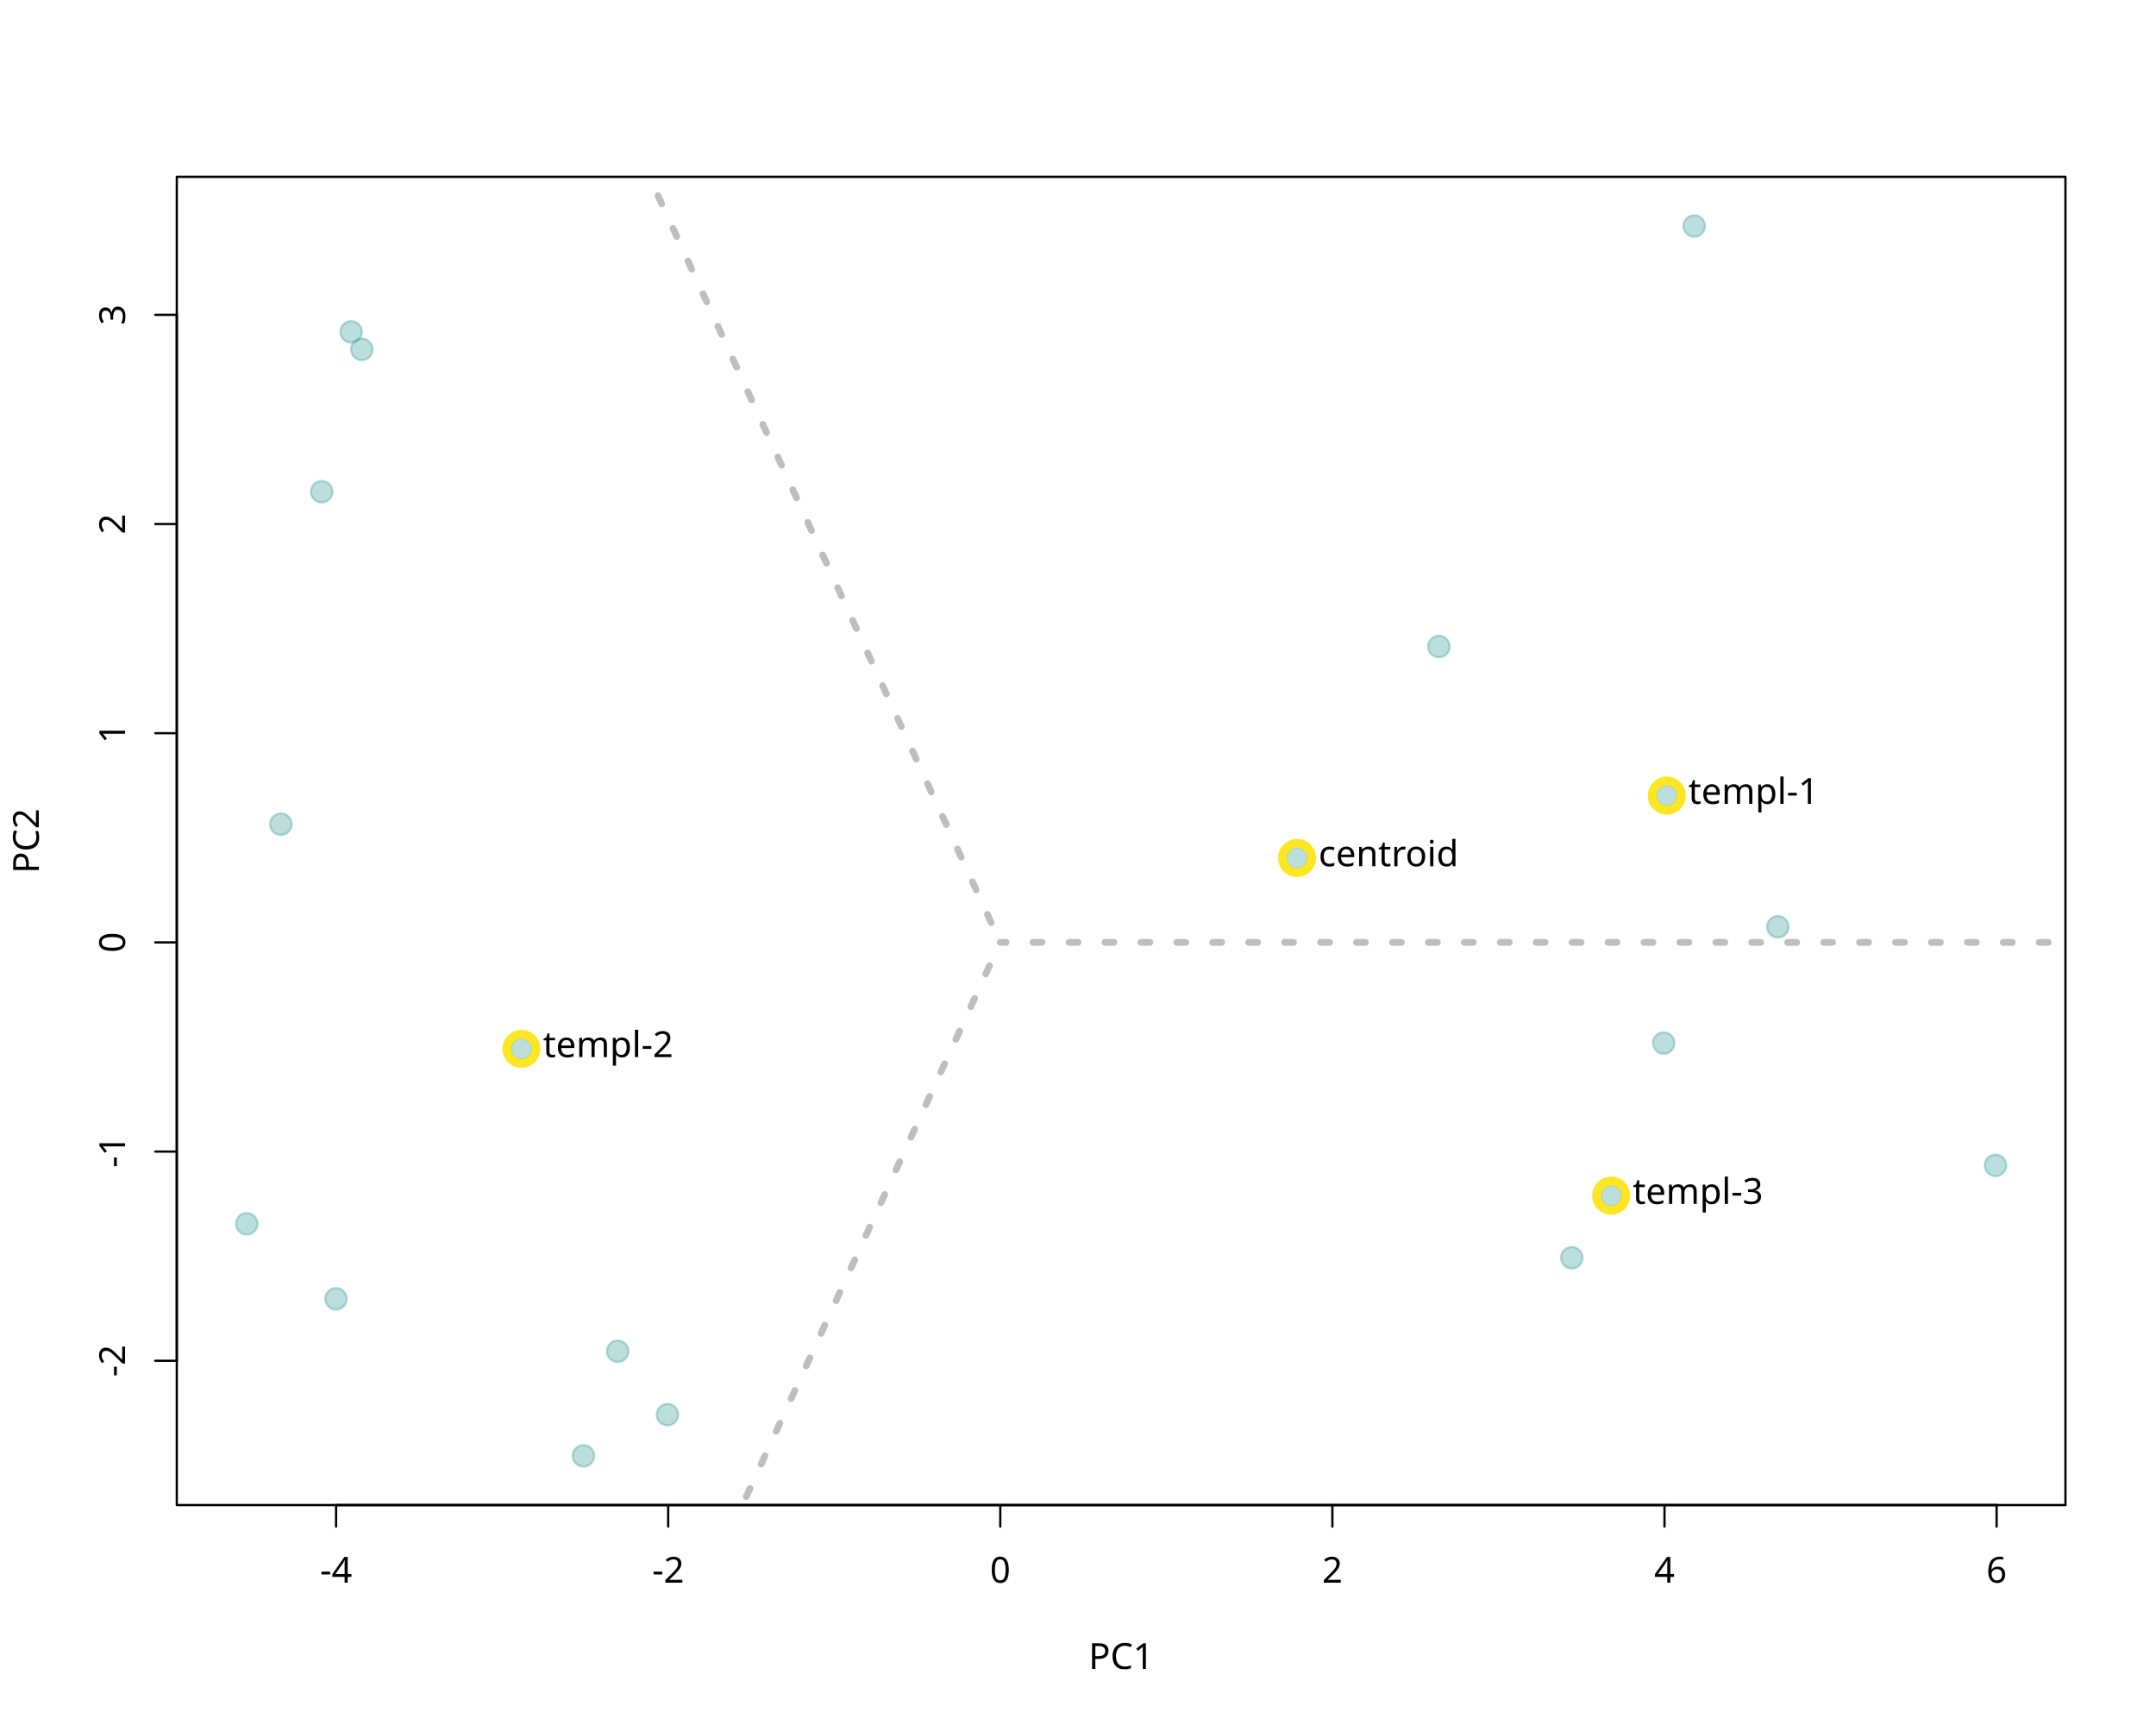
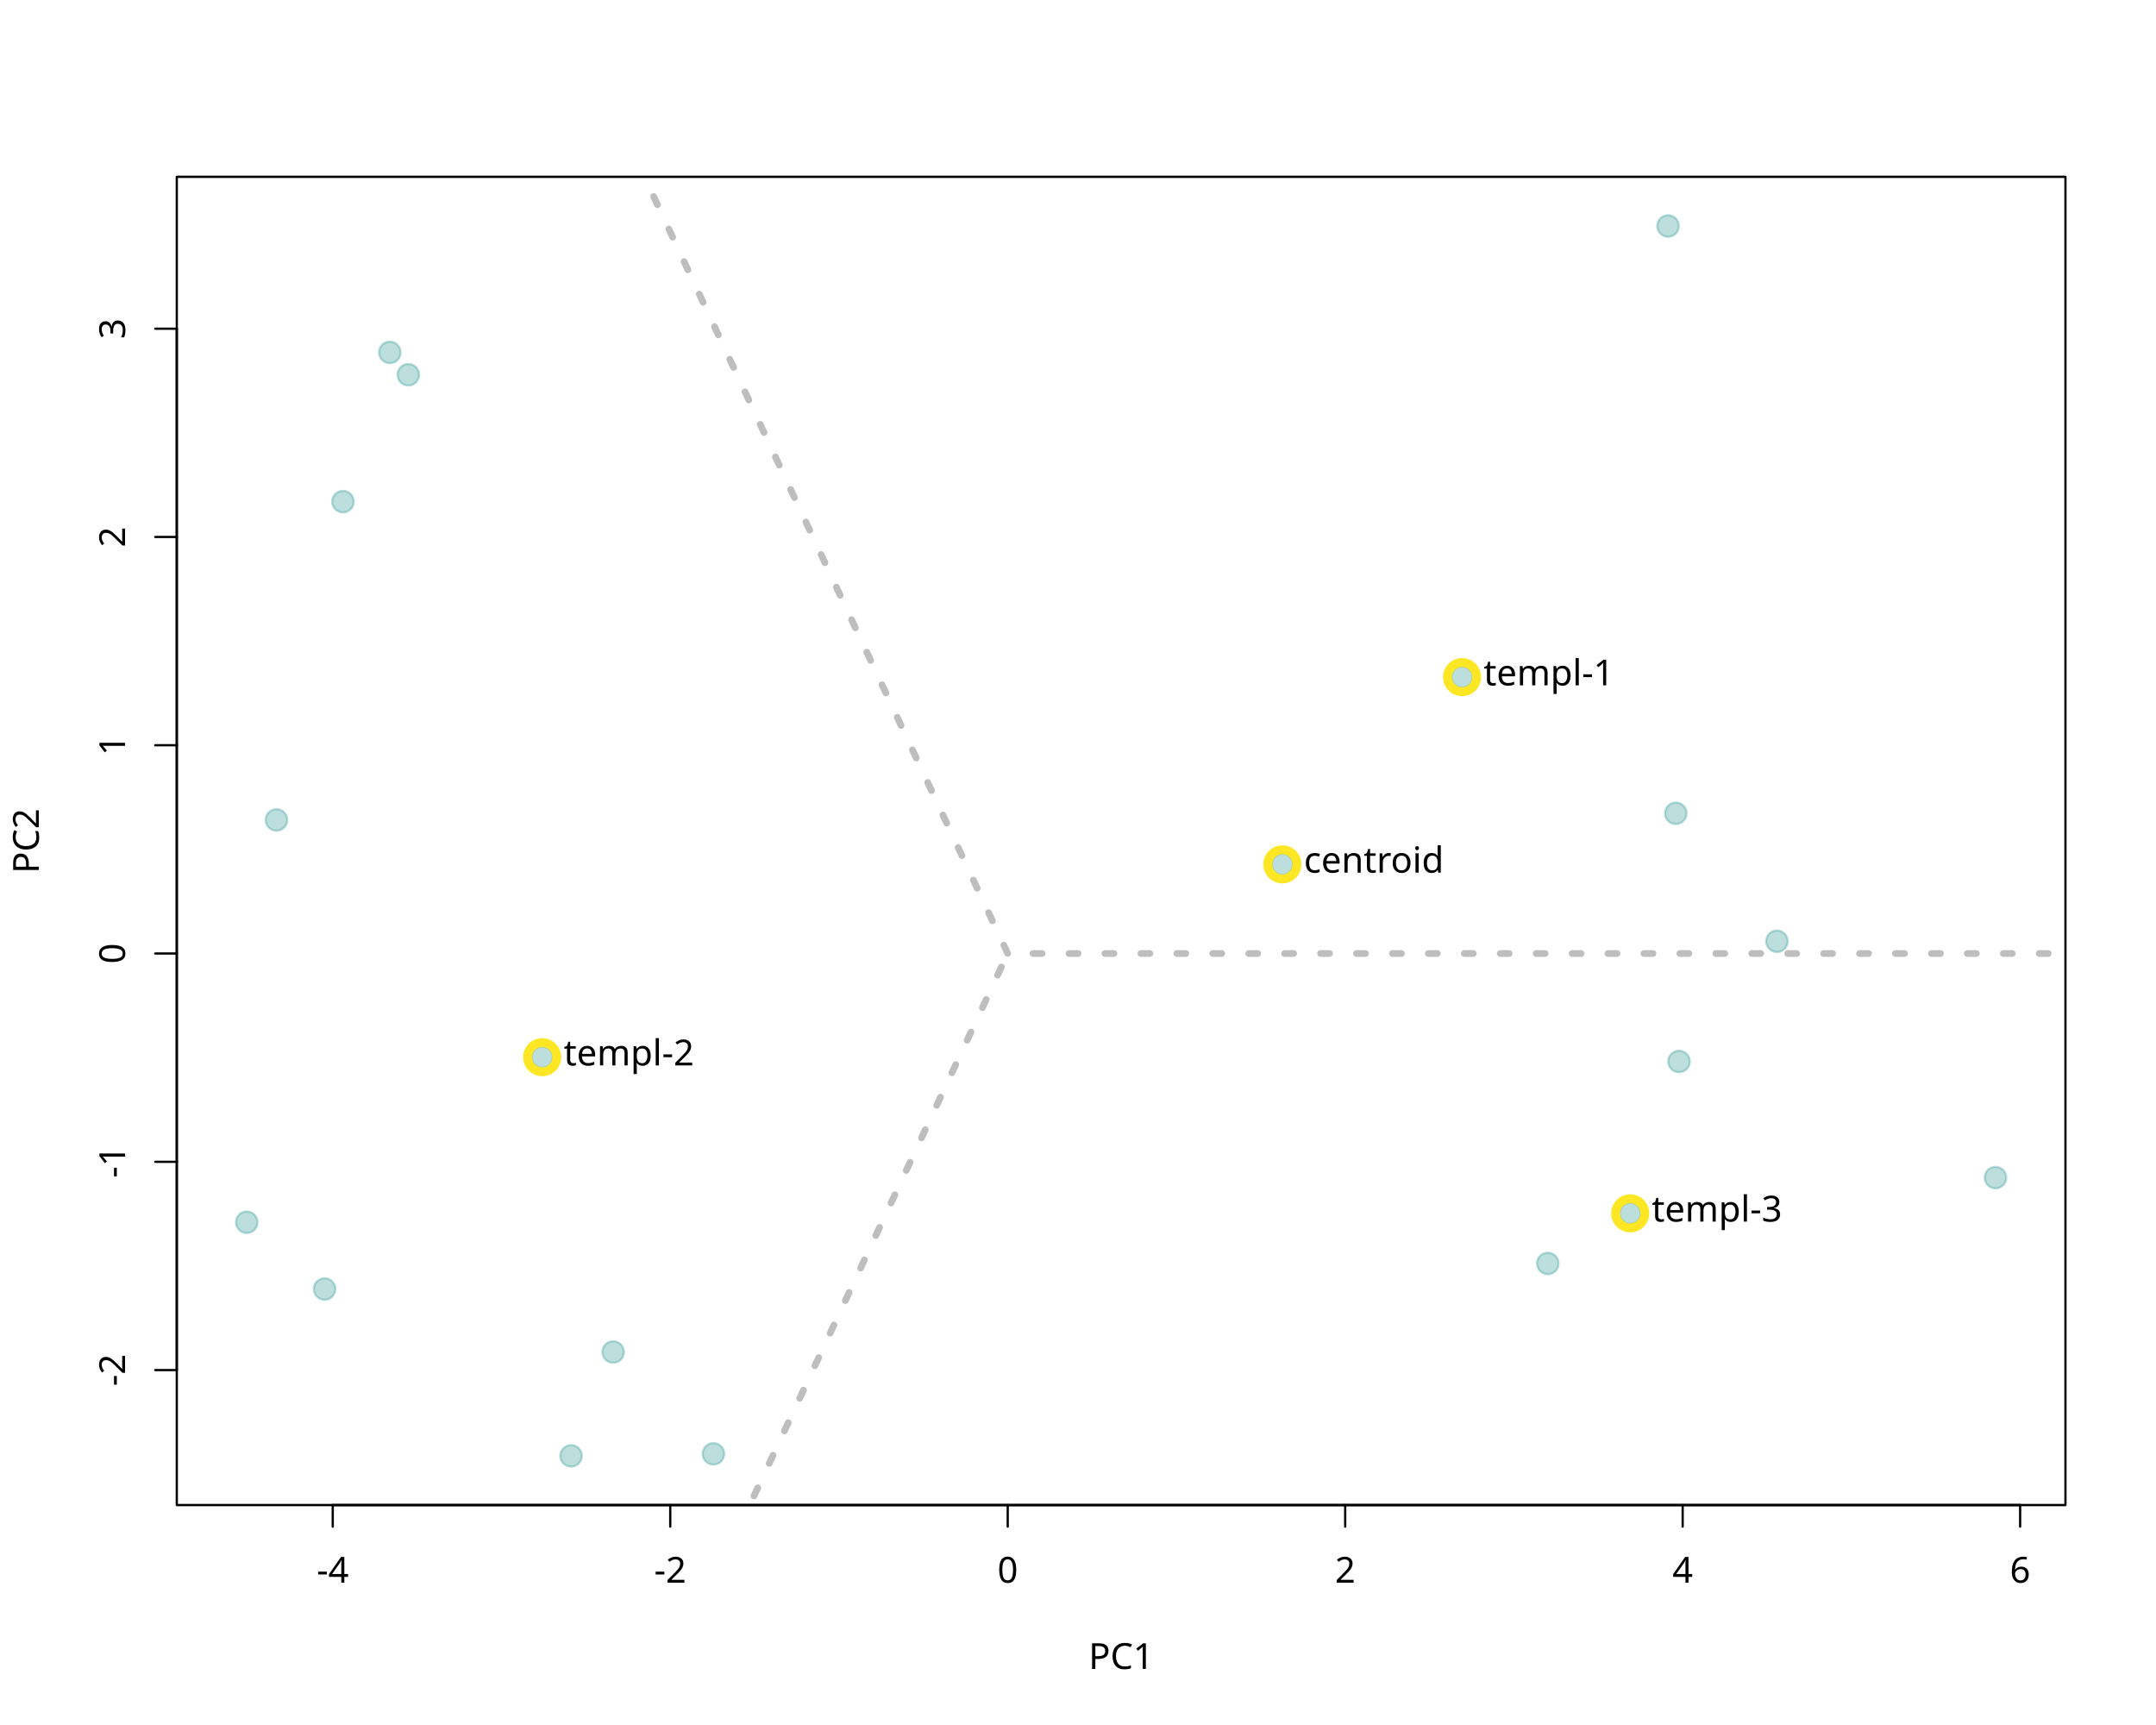
<svg xmlns="http://www.w3.org/2000/svg" class="svglite" data-engine-version="2.0" width="720.00pt" height="576.00pt" viewBox="0 0 720.00 576.00">
  <defs>
    <style type="text/css">
    .svglite line, .svglite polyline, .svglite polygon, .svglite path, .svglite rect, .svglite circle {
      fill: none;
      stroke: #000000;
      stroke-linecap: round;
      stroke-linejoin: round;
      stroke-miterlimit: 10.00;
    }
  </style>
  </defs>
  <rect width="100%" height="100%" style="stroke: none; fill: #FFFFFF;" />
  <defs>
    <clipPath id="cpMC4wMHw3MjAuMDB8MC4wMHw1NzYuMDA=">
      <rect x="0.00" y="0.00" width="720.00" height="576.00" />
    </clipPath>
  </defs>
  <g clip-path="url(#cpMC4wMHw3MjAuMDB8MC4wMHw1NzYuMDA=)">
</g>
  <defs>
    <clipPath id="cpNTkuMDR8Njg5Ljc2fDU5LjA0fDUwMi41Ng==">
      <rect x="59.04" y="59.04" width="630.72" height="443.52" />
    </clipPath>
  </defs>
  <g clip-path="url(#cpNTkuMDR8Njg5Ljc2fDU5LjA0fDUwMi41Ng==)">
-     <circle cx="565.78" cy="75.47" r="3.60" style="stroke-width: 0.75; stroke: #21908C; stroke-opacity: 0.30; fill: #21908C; fill-opacity: 0.30;" />
-     <circle cx="524.91" cy="419.98" r="3.60" style="stroke-width: 0.75; stroke: #21908C; stroke-opacity: 0.30; fill: #21908C; fill-opacity: 0.30;" />
-     <circle cx="666.40" cy="389.13" r="3.60" style="stroke-width: 0.75; stroke: #21908C; stroke-opacity: 0.30; fill: #21908C; fill-opacity: 0.30;" />
-     <circle cx="593.70" cy="309.46" r="3.60" style="stroke-width: 0.75; stroke: #21908C; stroke-opacity: 0.30; fill: #21908C; fill-opacity: 0.30;" />
-     <circle cx="433.14" cy="286.49" r="3.60" style="stroke-width: 0.75; stroke: #21908C; stroke-opacity: 0.30; fill: #21908C; fill-opacity: 0.30;" />
-     <circle cx="556.64" cy="265.65" r="3.60" style="stroke-width: 0.75; stroke: #21908C; stroke-opacity: 0.30; fill: #21908C; fill-opacity: 0.30;" />
-     <circle cx="555.60" cy="348.29" r="3.60" style="stroke-width: 0.75; stroke: #21908C; stroke-opacity: 0.30; fill: #21908C; fill-opacity: 0.30;" />
-     <circle cx="538.07" cy="399.25" r="3.60" style="stroke-width: 0.75; stroke: #21908C; stroke-opacity: 0.30; fill: #21908C; fill-opacity: 0.30;" />
-     <circle cx="480.51" cy="215.87" r="3.60" style="stroke-width: 0.75; stroke: #21908C; stroke-opacity: 0.30; fill: #21908C; fill-opacity: 0.30;" />
-     <circle cx="194.85" cy="486.13" r="3.60" style="stroke-width: 0.75; stroke: #21908C; stroke-opacity: 0.30; fill: #21908C; fill-opacity: 0.30;" />
-     <circle cx="206.28" cy="451.21" r="3.60" style="stroke-width: 0.75; stroke: #21908C; stroke-opacity: 0.30; fill: #21908C; fill-opacity: 0.30;" />
-     <circle cx="112.20" cy="433.70" r="3.60" style="stroke-width: 0.75; stroke: #21908C; stroke-opacity: 0.30; fill: #21908C; fill-opacity: 0.30;" />
-     <circle cx="93.79" cy="275.21" r="3.60" style="stroke-width: 0.75; stroke: #21908C; stroke-opacity: 0.30; fill: #21908C; fill-opacity: 0.30;" />
-     <circle cx="82.40" cy="408.64" r="3.60" style="stroke-width: 0.75; stroke: #21908C; stroke-opacity: 0.30; fill: #21908C; fill-opacity: 0.30;" />
-     <circle cx="174.13" cy="350.23" r="3.60" style="stroke-width: 0.75; stroke: #21908C; stroke-opacity: 0.30; fill: #21908C; fill-opacity: 0.30;" />
-     <circle cx="107.43" cy="164.20" r="3.60" style="stroke-width: 0.75; stroke: #21908C; stroke-opacity: 0.30; fill: #21908C; fill-opacity: 0.30;" />
-     <circle cx="222.91" cy="472.37" r="3.60" style="stroke-width: 0.75; stroke: #21908C; stroke-opacity: 0.30; fill: #21908C; fill-opacity: 0.30;" />
-     <circle cx="117.26" cy="110.83" r="3.60" style="stroke-width: 0.75; stroke: #21908C; stroke-opacity: 0.30; fill: #21908C; fill-opacity: 0.30;" />
-     <circle cx="120.83" cy="116.66" r="3.60" style="stroke-width: 0.75; stroke: #21908C; stroke-opacity: 0.30; fill: #21908C; fill-opacity: 0.30;" />
+     <circle cx="557.05" cy="75.47" r="3.60" style="stroke-width: 0.75; stroke: #21908C; stroke-opacity: 0.30; fill: #21908C; fill-opacity: 0.30;" />
+     <circle cx="516.89" cy="421.88" r="3.60" style="stroke-width: 0.75; stroke: #21908C; stroke-opacity: 0.30; fill: #21908C; fill-opacity: 0.30;" />
+     <circle cx="666.40" cy="393.22" r="3.60" style="stroke-width: 0.75; stroke: #21908C; stroke-opacity: 0.30; fill: #21908C; fill-opacity: 0.30;" />
+     <circle cx="593.41" cy="314.30" r="3.60" style="stroke-width: 0.75; stroke: #21908C; stroke-opacity: 0.30; fill: #21908C; fill-opacity: 0.30;" />
+     <circle cx="428.24" cy="288.62" r="3.60" style="stroke-width: 0.75; stroke: #21908C; stroke-opacity: 0.30; fill: #21908C; fill-opacity: 0.30;" />
+     <circle cx="559.64" cy="271.57" r="3.60" style="stroke-width: 0.75; stroke: #21908C; stroke-opacity: 0.30; fill: #21908C; fill-opacity: 0.30;" />
+     <circle cx="560.71" cy="354.44" r="3.60" style="stroke-width: 0.75; stroke: #21908C; stroke-opacity: 0.30; fill: #21908C; fill-opacity: 0.30;" />
+     <circle cx="544.42" cy="405.15" r="3.60" style="stroke-width: 0.75; stroke: #21908C; stroke-opacity: 0.30; fill: #21908C; fill-opacity: 0.30;" />
+     <circle cx="488.26" cy="226.10" r="3.60" style="stroke-width: 0.75; stroke: #21908C; stroke-opacity: 0.30; fill: #21908C; fill-opacity: 0.30;" />
+     <circle cx="190.71" cy="486.13" r="3.60" style="stroke-width: 0.75; stroke: #21908C; stroke-opacity: 0.30; fill: #21908C; fill-opacity: 0.30;" />
+     <circle cx="204.77" cy="451.45" r="3.60" style="stroke-width: 0.75; stroke: #21908C; stroke-opacity: 0.30; fill: #21908C; fill-opacity: 0.30;" />
+     <circle cx="108.40" cy="430.42" r="3.60" style="stroke-width: 0.75; stroke: #21908C; stroke-opacity: 0.30; fill: #21908C; fill-opacity: 0.30;" />
+     <circle cx="92.33" cy="273.79" r="3.60" style="stroke-width: 0.75; stroke: #21908C; stroke-opacity: 0.30; fill: #21908C; fill-opacity: 0.30;" />
+     <circle cx="82.40" cy="408.13" r="3.60" style="stroke-width: 0.75; stroke: #21908C; stroke-opacity: 0.30; fill: #21908C; fill-opacity: 0.30;" />
+     <circle cx="181.06" cy="353.01" r="3.60" style="stroke-width: 0.75; stroke: #21908C; stroke-opacity: 0.30; fill: #21908C; fill-opacity: 0.30;" />
+     <circle cx="114.53" cy="167.50" r="3.60" style="stroke-width: 0.75; stroke: #21908C; stroke-opacity: 0.30; fill: #21908C; fill-opacity: 0.30;" />
+     <circle cx="238.25" cy="485.46" r="3.60" style="stroke-width: 0.75; stroke: #21908C; stroke-opacity: 0.30; fill: #21908C; fill-opacity: 0.30;" />
+     <circle cx="130.18" cy="117.68" r="3.60" style="stroke-width: 0.75; stroke: #21908C; stroke-opacity: 0.30; fill: #21908C; fill-opacity: 0.30;" />
+     <circle cx="136.36" cy="125.13" r="3.60" style="stroke-width: 0.75; stroke: #21908C; stroke-opacity: 0.30; fill: #21908C; fill-opacity: 0.30;" />
  </g>
  <g clip-path="url(#cpMC4wMHw3MjAuMDB8MC4wMHw1NzYuMDA=)">
-     <line x1="112.23" y1="502.56" x2="666.77" y2="502.56" style="stroke-width: 0.75;" />
-     <line x1="112.23" y1="502.56" x2="112.23" y2="509.76" style="stroke-width: 0.75;" />
-     <line x1="223.14" y1="502.56" x2="223.14" y2="509.76" style="stroke-width: 0.75;" />
-     <line x1="334.04" y1="502.56" x2="334.04" y2="509.76" style="stroke-width: 0.75;" />
-     <line x1="444.95" y1="502.56" x2="444.95" y2="509.76" style="stroke-width: 0.75;" />
-     <line x1="555.86" y1="502.56" x2="555.86" y2="509.76" style="stroke-width: 0.75;" />
-     <line x1="666.77" y1="502.56" x2="666.77" y2="509.76" style="stroke-width: 0.75;" />
-     <text x="112.23" y="528.48" text-anchor="middle" style="font-size: 12.00px; font-family: sans;" textLength="10.67px" lengthAdjust="spacingAndGlyphs">-4</text>
-     <text x="223.14" y="528.48" text-anchor="middle" style="font-size: 12.00px; font-family: sans;" textLength="10.67px" lengthAdjust="spacingAndGlyphs">-2</text>
-     <text x="334.04" y="528.48" text-anchor="middle" style="font-size: 12.00px; font-family: sans;" textLength="6.67px" lengthAdjust="spacingAndGlyphs">0</text>
-     <text x="444.95" y="528.48" text-anchor="middle" style="font-size: 12.00px; font-family: sans;" textLength="6.67px" lengthAdjust="spacingAndGlyphs">2</text>
-     <text x="555.86" y="528.48" text-anchor="middle" style="font-size: 12.00px; font-family: sans;" textLength="6.67px" lengthAdjust="spacingAndGlyphs">4</text>
-     <text x="666.77" y="528.48" text-anchor="middle" style="font-size: 12.00px; font-family: sans;" textLength="6.67px" lengthAdjust="spacingAndGlyphs">6</text>
-     <line x1="59.04" y1="454.37" x2="59.04" y2="105.12" style="stroke-width: 0.75;" />
-     <line x1="59.04" y1="454.37" x2="51.84" y2="454.37" style="stroke-width: 0.75;" />
-     <line x1="59.04" y1="384.52" x2="51.84" y2="384.52" style="stroke-width: 0.75;" />
-     <line x1="59.04" y1="314.67" x2="51.84" y2="314.67" style="stroke-width: 0.75;" />
-     <line x1="59.04" y1="244.82" x2="51.84" y2="244.82" style="stroke-width: 0.75;" />
-     <line x1="59.04" y1="174.97" x2="51.84" y2="174.97" style="stroke-width: 0.75;" />
-     <line x1="59.04" y1="105.12" x2="51.84" y2="105.12" style="stroke-width: 0.75;" />
-     <text transform="translate(41.76,454.37) rotate(-90)" text-anchor="middle" style="font-size: 12.00px; font-family: sans;" textLength="10.67px" lengthAdjust="spacingAndGlyphs">-2</text>
-     <text transform="translate(41.76,384.52) rotate(-90)" text-anchor="middle" style="font-size: 12.00px; font-family: sans;" textLength="10.67px" lengthAdjust="spacingAndGlyphs">-1</text>
-     <text transform="translate(41.76,314.67) rotate(-90)" text-anchor="middle" style="font-size: 12.00px; font-family: sans;" textLength="6.67px" lengthAdjust="spacingAndGlyphs">0</text>
-     <text transform="translate(41.76,244.82) rotate(-90)" text-anchor="middle" style="font-size: 12.00px; font-family: sans;" textLength="6.67px" lengthAdjust="spacingAndGlyphs">1</text>
-     <text transform="translate(41.76,174.97) rotate(-90)" text-anchor="middle" style="font-size: 12.00px; font-family: sans;" textLength="6.67px" lengthAdjust="spacingAndGlyphs">2</text>
-     <text transform="translate(41.76,105.12) rotate(-90)" text-anchor="middle" style="font-size: 12.00px; font-family: sans;" textLength="6.67px" lengthAdjust="spacingAndGlyphs">3</text>
+     <line x1="111.12" y1="502.56" x2="674.63" y2="502.56" style="stroke-width: 0.75;" />
+     <line x1="111.12" y1="502.56" x2="111.12" y2="509.76" style="stroke-width: 0.75;" />
+     <line x1="223.83" y1="502.56" x2="223.83" y2="509.76" style="stroke-width: 0.75;" />
+     <line x1="336.53" y1="502.56" x2="336.53" y2="509.76" style="stroke-width: 0.75;" />
+     <line x1="449.23" y1="502.56" x2="449.23" y2="509.76" style="stroke-width: 0.75;" />
+     <line x1="561.93" y1="502.56" x2="561.93" y2="509.76" style="stroke-width: 0.75;" />
+     <line x1="674.63" y1="502.56" x2="674.63" y2="509.76" style="stroke-width: 0.75;" />
+     <text x="111.12" y="528.48" text-anchor="middle" style="font-size: 12.00px; font-family: sans;" textLength="10.67px" lengthAdjust="spacingAndGlyphs">-4</text>
+     <text x="223.83" y="528.48" text-anchor="middle" style="font-size: 12.00px; font-family: sans;" textLength="10.67px" lengthAdjust="spacingAndGlyphs">-2</text>
+     <text x="336.53" y="528.48" text-anchor="middle" style="font-size: 12.00px; font-family: sans;" textLength="6.67px" lengthAdjust="spacingAndGlyphs">0</text>
+     <text x="449.23" y="528.48" text-anchor="middle" style="font-size: 12.00px; font-family: sans;" textLength="6.67px" lengthAdjust="spacingAndGlyphs">2</text>
+     <text x="561.93" y="528.48" text-anchor="middle" style="font-size: 12.00px; font-family: sans;" textLength="6.67px" lengthAdjust="spacingAndGlyphs">4</text>
+     <text x="674.63" y="528.48" text-anchor="middle" style="font-size: 12.00px; font-family: sans;" textLength="6.67px" lengthAdjust="spacingAndGlyphs">6</text>
+     <line x1="59.04" y1="457.48" x2="59.04" y2="109.76" style="stroke-width: 0.75;" />
+     <line x1="59.04" y1="457.48" x2="51.84" y2="457.48" style="stroke-width: 0.75;" />
+     <line x1="59.04" y1="387.94" x2="51.84" y2="387.94" style="stroke-width: 0.75;" />
+     <line x1="59.04" y1="318.39" x2="51.84" y2="318.39" style="stroke-width: 0.75;" />
+     <line x1="59.04" y1="248.85" x2="51.84" y2="248.85" style="stroke-width: 0.75;" />
+     <line x1="59.04" y1="179.30" x2="51.84" y2="179.30" style="stroke-width: 0.75;" />
+     <line x1="59.04" y1="109.76" x2="51.84" y2="109.76" style="stroke-width: 0.75;" />
+     <text transform="translate(41.76,457.48) rotate(-90)" text-anchor="middle" style="font-size: 12.00px; font-family: sans;" textLength="10.67px" lengthAdjust="spacingAndGlyphs">-2</text>
+     <text transform="translate(41.76,387.94) rotate(-90)" text-anchor="middle" style="font-size: 12.00px; font-family: sans;" textLength="10.67px" lengthAdjust="spacingAndGlyphs">-1</text>
+     <text transform="translate(41.76,318.39) rotate(-90)" text-anchor="middle" style="font-size: 12.00px; font-family: sans;" textLength="6.67px" lengthAdjust="spacingAndGlyphs">0</text>
+     <text transform="translate(41.76,248.85) rotate(-90)" text-anchor="middle" style="font-size: 12.00px; font-family: sans;" textLength="6.67px" lengthAdjust="spacingAndGlyphs">1</text>
+     <text transform="translate(41.76,179.30) rotate(-90)" text-anchor="middle" style="font-size: 12.00px; font-family: sans;" textLength="6.67px" lengthAdjust="spacingAndGlyphs">2</text>
+     <text transform="translate(41.76,109.76) rotate(-90)" text-anchor="middle" style="font-size: 12.00px; font-family: sans;" textLength="6.67px" lengthAdjust="spacingAndGlyphs">3</text>
    <polygon points="59.04,502.56 689.76,502.56 689.76,59.04 59.04,59.04 " style="stroke-width: 0.75; fill: none;" />
    <text x="374.40" y="557.28" text-anchor="middle" style="font-size: 12.00px; font-family: sans;" textLength="23.35px" lengthAdjust="spacingAndGlyphs">PC1</text>
    <text transform="translate(12.96,280.80) rotate(-90)" text-anchor="middle" style="font-size: 12.00px; font-family: sans;" textLength="23.35px" lengthAdjust="spacingAndGlyphs">PC2</text>
  </g>
  <g clip-path="url(#cpNTkuMDR8Njg5Ljc2fDU5LjA0fDUwMi41Ng==)">
-     <polyline points="3600.00,314.67 334.04,314.67 " style="stroke-width: 2.25; stroke: #BEBEBE; stroke-dasharray: 3.00,9.00;" />
-     <polyline points="-1130.28,-2880.00 334.04,314.67 " style="stroke-width: 2.25; stroke: #BEBEBE; stroke-dasharray: 3.00,9.00;" />
-     <polyline points="-1105.83,3456.00 334.04,314.67 " style="stroke-width: 2.25; stroke: #BEBEBE; stroke-dasharray: 3.00,9.00;" />
-     <circle cx="433.14" cy="286.49" r="4.86" style="stroke-width: 3.00; stroke: #FDE725;" />
-     <circle cx="556.64" cy="265.65" r="4.86" style="stroke-width: 3.00; stroke: #FDE725;" />
-     <circle cx="174.13" cy="350.23" r="4.86" style="stroke-width: 3.00; stroke: #FDE725;" />
-     <circle cx="538.07" cy="399.25" r="4.86" style="stroke-width: 3.00; stroke: #FDE725;" />
-     <text x="440.34" y="289.24" style="font-size: 12.00px; font-family: sans;" textLength="42.70px" lengthAdjust="spacingAndGlyphs">centroid</text>
-     <text x="563.84" y="268.41" style="font-size: 12.00px; font-family: sans;" textLength="40.02px" lengthAdjust="spacingAndGlyphs">templ-1</text>
-     <text x="181.33" y="352.98" style="font-size: 12.00px; font-family: sans;" textLength="40.02px" lengthAdjust="spacingAndGlyphs">templ-2</text>
-     <text x="545.27" y="402.00" style="font-size: 12.00px; font-family: sans;" textLength="40.02px" lengthAdjust="spacingAndGlyphs">templ-3</text>
+     <polyline points="3600.00,318.39 336.53,318.39 " style="stroke-width: 2.25; stroke: #BEBEBE; stroke-dasharray: 3.00,9.00;" />
+     <polyline points="-1159.71,-2880.00 336.53,318.39 " style="stroke-width: 2.25; stroke: #BEBEBE; stroke-dasharray: 3.00,9.00;" />
+     <polyline points="-1131.27,3456.00 336.53,318.39 " style="stroke-width: 2.25; stroke: #BEBEBE; stroke-dasharray: 3.00,9.00;" />
+     <circle cx="428.24" cy="288.62" r="4.86" style="stroke-width: 3.00; stroke: #FDE725;" />
+     <circle cx="488.26" cy="226.10" r="4.86" style="stroke-width: 3.00; stroke: #FDE725;" />
+     <circle cx="181.06" cy="353.01" r="4.86" style="stroke-width: 3.00; stroke: #FDE725;" />
+     <circle cx="544.42" cy="405.15" r="4.86" style="stroke-width: 3.00; stroke: #FDE725;" />
+     <text x="435.44" y="291.38" style="font-size: 12.00px; font-family: sans;" textLength="42.70px" lengthAdjust="spacingAndGlyphs">centroid</text>
+     <text x="495.46" y="228.85" style="font-size: 12.00px; font-family: sans;" textLength="40.02px" lengthAdjust="spacingAndGlyphs">templ-1</text>
+     <text x="188.26" y="355.76" style="font-size: 12.00px; font-family: sans;" textLength="40.02px" lengthAdjust="spacingAndGlyphs">templ-2</text>
+     <text x="551.62" y="407.90" style="font-size: 12.00px; font-family: sans;" textLength="40.02px" lengthAdjust="spacingAndGlyphs">templ-3</text>
  </g>
</svg>
